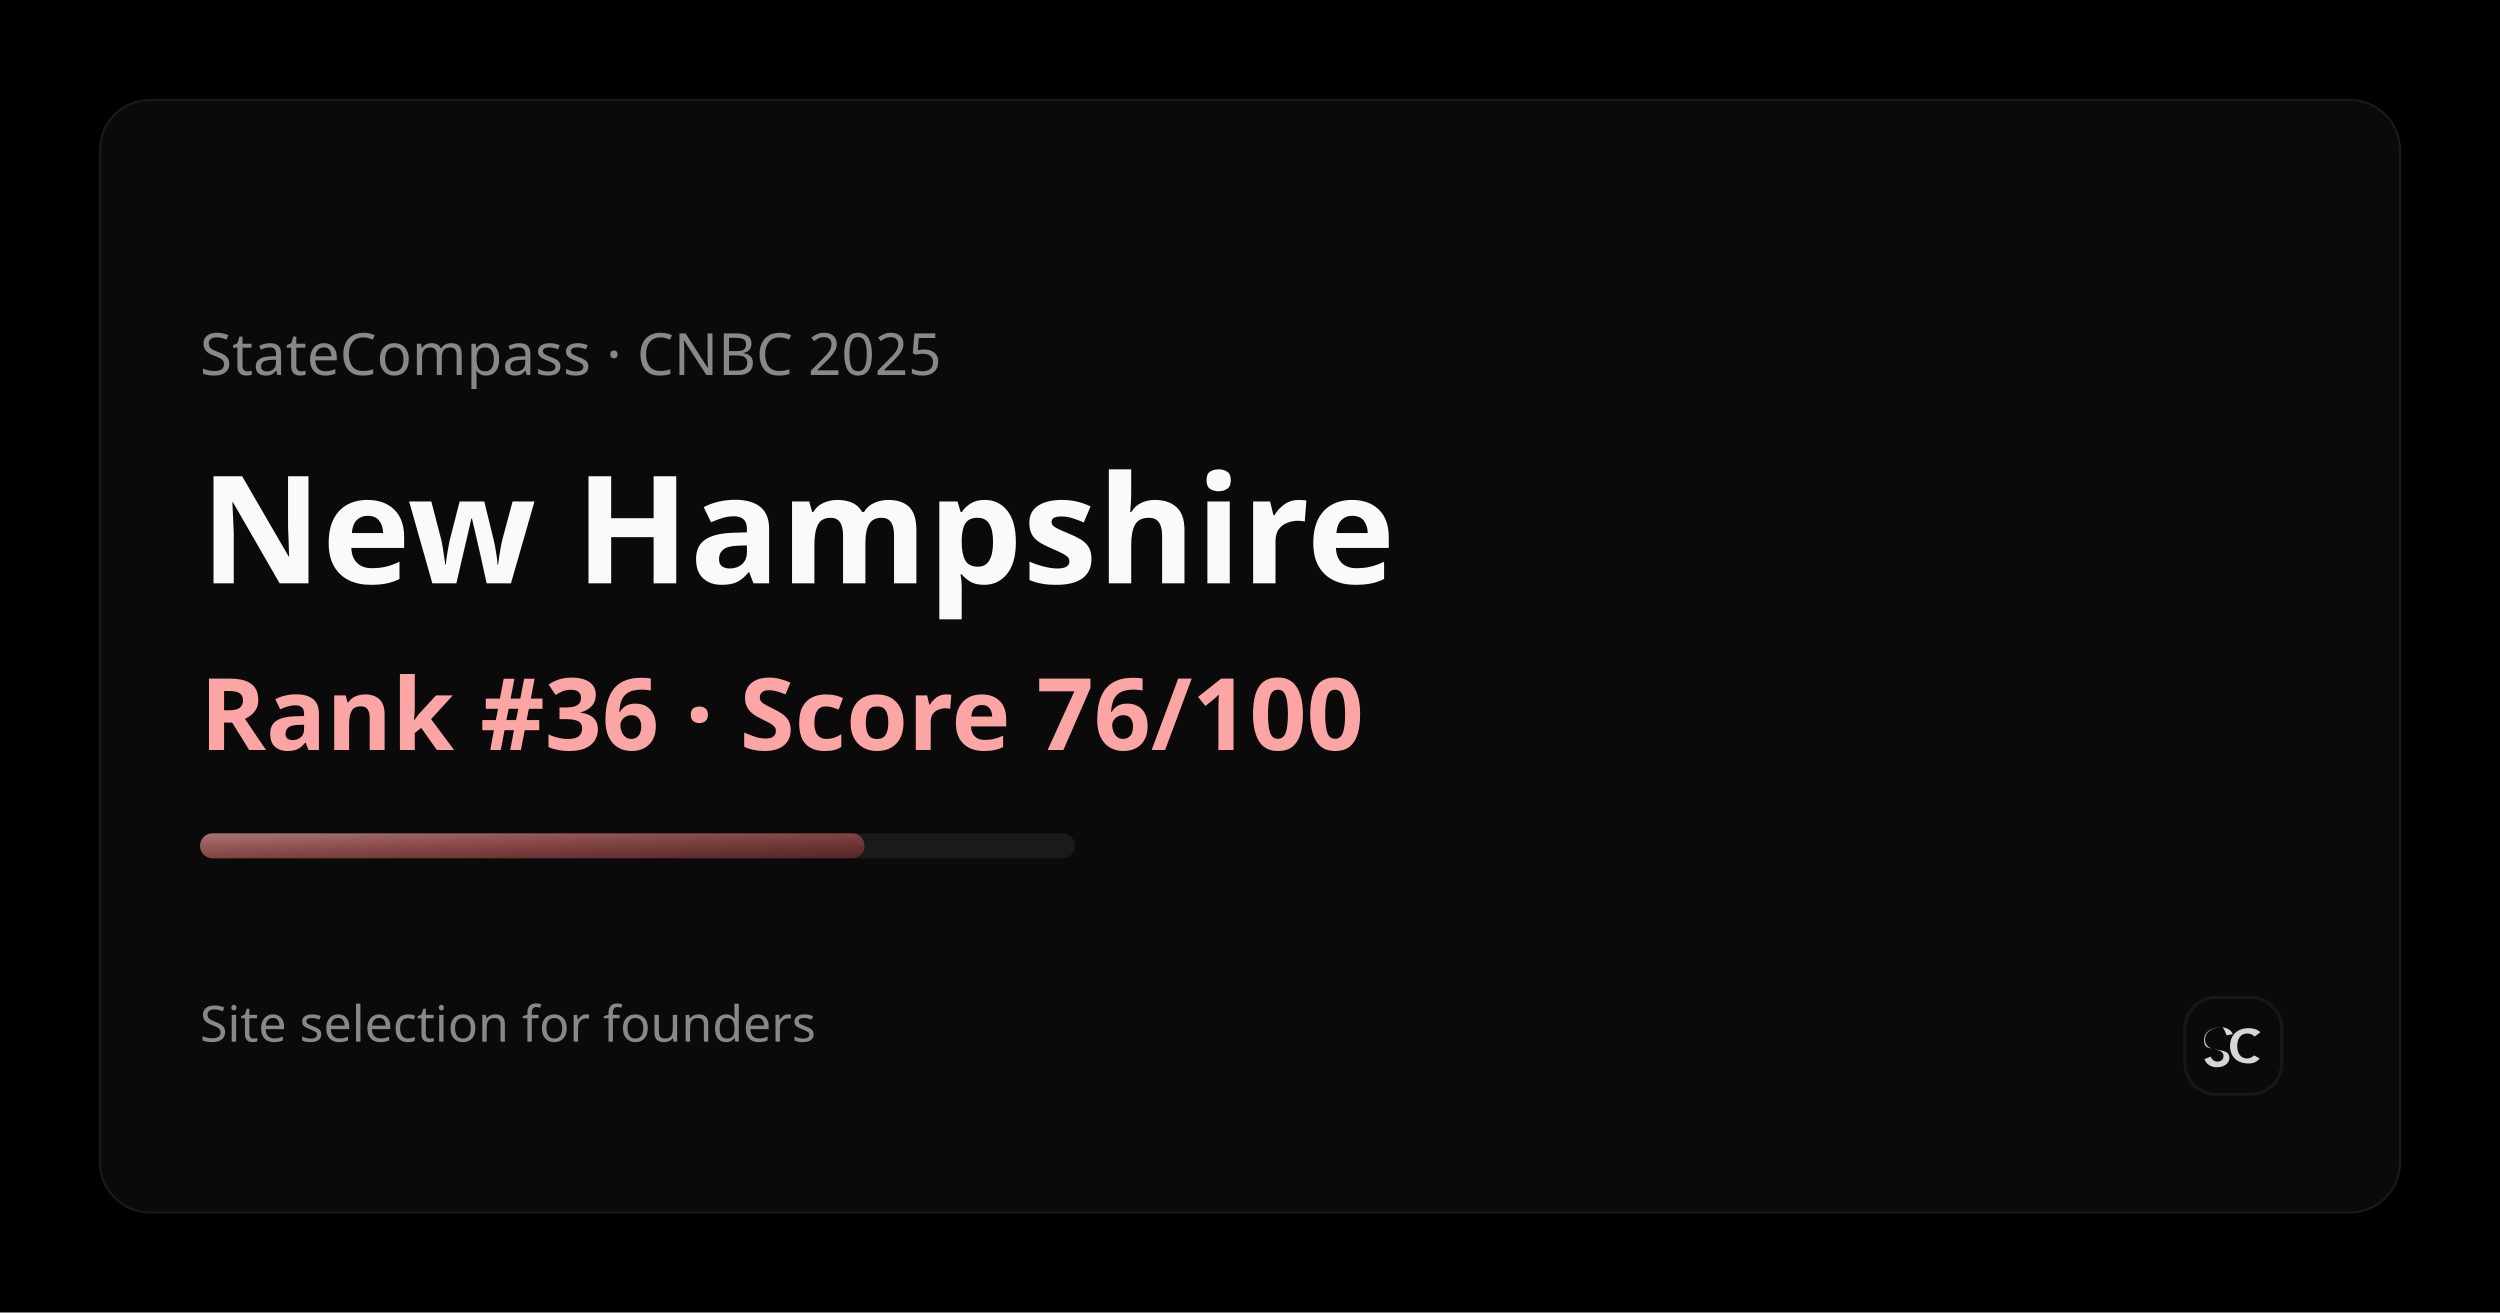
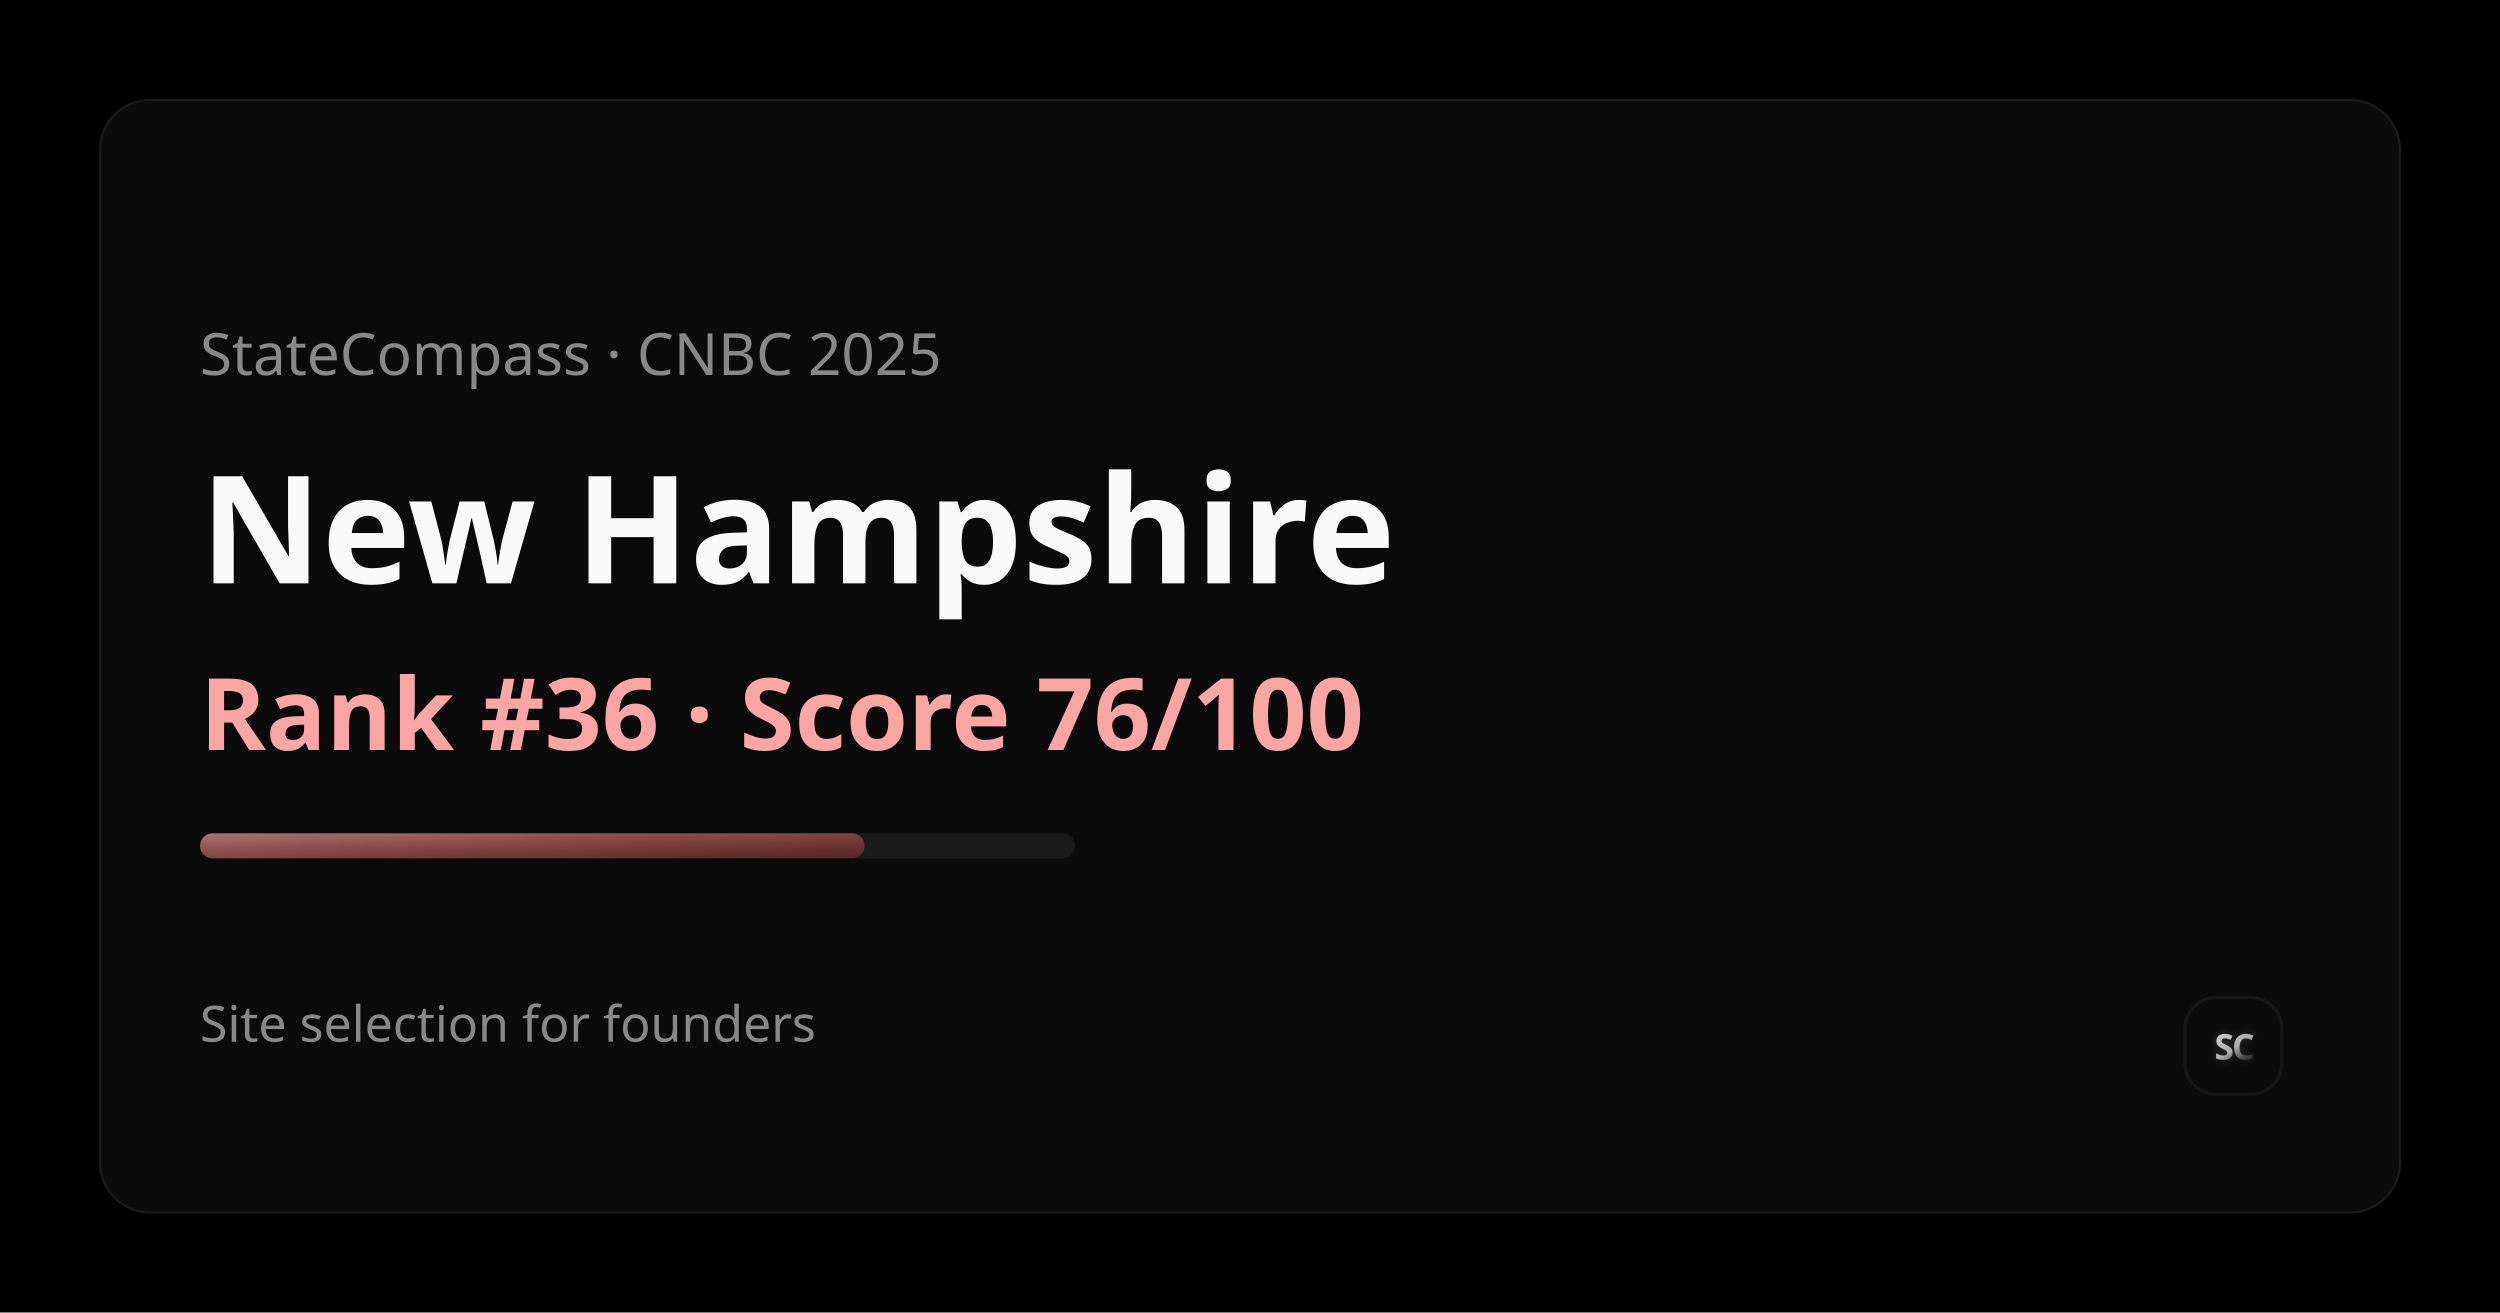
<svg xmlns="http://www.w3.org/2000/svg" width="1200" height="630" viewBox="0 0 1200 630">
  <defs>
    <linearGradient id="og-tier-red" x1="0%" y1="0%" x2="100%" y2="100%">
      <stop offset="0%" stop-color="#fca5a5" stop-opacity="0.65" />
      <stop offset="100%" stop-color="#ef4444" stop-opacity="0.28" />
    </linearGradient>
  </defs>
  <rect width="1200" height="630" fill="#000000" />
  <rect x="48" y="48" width="1104" height="534" rx="24" fill="#0a0a0a" stroke="#1a1a1a" />
  <text x="96" y="180" fill="#888888" font-family="system-ui,sans-serif" font-size="28">StateCompass · CNBC 2025</text>
  <text x="96" y="280" fill="#fafafa" font-family="system-ui,sans-serif" font-size="72" font-weight="700">New Hampshire</text>
  <text x="96" y="360" fill="#fca5a5" font-family="system-ui,sans-serif" font-size="48" font-weight="600">Rank #36 · Score 76/100</text>
  <rect x="96" y="400" width="420" height="12" rx="6" fill="#1a1a1a" />
  <rect x="96" y="400" width="319" height="12" rx="6" fill="url(#og-tier-red)" />
  <text x="96" y="500" fill="#888888" font-family="system-ui,sans-serif" font-size="24">Site selection for founders</text>
+   <defs>
+     <linearGradient id="og-sc-dazzle" x1="0%" y1="0%" x2="100%" y2="100%">
+       <stop offset="0%" stop-color="#ffffff" stop-opacity="0.92" />
+       <stop offset="52%" stop-color="#fafafa" stop-opacity="0.78" />
+       <stop offset="100%" stop-color="#525252" stop-opacity="0.36" />
+     </linearGradient>
+     <filter id="og-sc-glow" x="-100%" y="-100%" width="300%" height="300%" color-interpolation-filters="sRGB">
+       <feGaussianBlur in="SourceAlpha" stdDeviation="2.03" result="blur" />
+       <feFlood flood-color="#ffffff" flood-opacity="0.25" result="glowColor" />
+       <feComposite in="glowColor" in2="blur" operator="in" result="softGlow" />
+       <feMerge>
+         <feMergeNode in="softGlow" />
+         <feMergeNode in="SourceGraphic" />
+       </feMerge>
+     </filter>
+   </defs>
  <g transform="translate(1104, 534)" opacity="0.85">
    <g transform="translate(-56, -56)">
      <rect x="0.75" y="0.75" width="46.50" height="46.50" rx="15.00" fill="#0a0a0a" stroke="#1a1a1a" stroke-width="1.50" />
-       <g transform="translate(24.00,24.00) scale(1.5) translate(-9.35,-7.05)">
-         <path fill="#fafafa" d="M 5.6 1.1 C 2.1 1.1 0.3 2.9 0.3 5.1 C 0.3 6.6 1.2 7.7 3.1 8.1 L 5.7 8.6 C 7.4 8.9 8.1 9.7 8.1 10.9 C 8.1 12.6 6.5 13.9 4.1 13.9 C 2.1 13.9 0.7 12.9 0.1 11.3 L 2.1 10.5 C 2.5 11.5 3.3 12.1 4.3 12.1 C 5.5 12.1 6.2 11.3 6.2 10.3 C 6.2 9.3 5.5 8.7 3.9 8.3 L 1.5 7.7 C 0.1 7.3 0 6.1 0 5.1 C 0 2.9 2 1.1 5.2 1.1 C 7.2 1.1 8.6 1.9 9.2 3.3 L 7.2 3.7 C 6.8 2.7 6.2 1.1 5.6 1.1 Z" />
-         <path fill="#fafafa" d="M 14.3 1.4 C 10.3 1.4 8.3 3.9 8.3 7.1 C 8.3 10.3 10.3 12.7 14.3 12.7 C 15.8 12.7 17 12.1 17.8 11.1 L 16 10.1 C 15.4 10.7 14.6 11.1 13.8 11.1 C 11.6 11.1 10.6 9.3 10.6 7.1 C 10.6 4.9 11.6 3.1 13.8 3.1 C 14.8 3.1 15.6 3.5 16.2 4.1 L 18 2.7 C 17 1.7 15.6 1.4 14.3 1.4 Z" />
-       </g>
+       <text x="24.58" y="24.00" font-family="Sora, system-ui, sans-serif" font-size="17.04" font-weight="700" text-anchor="middle" dominant-baseline="central" letter-spacing="-0.055em" fill="url(#og-sc-dazzle)" filter="url(#og-sc-glow)">SC</text>
    </g>
  </g>
</svg>
